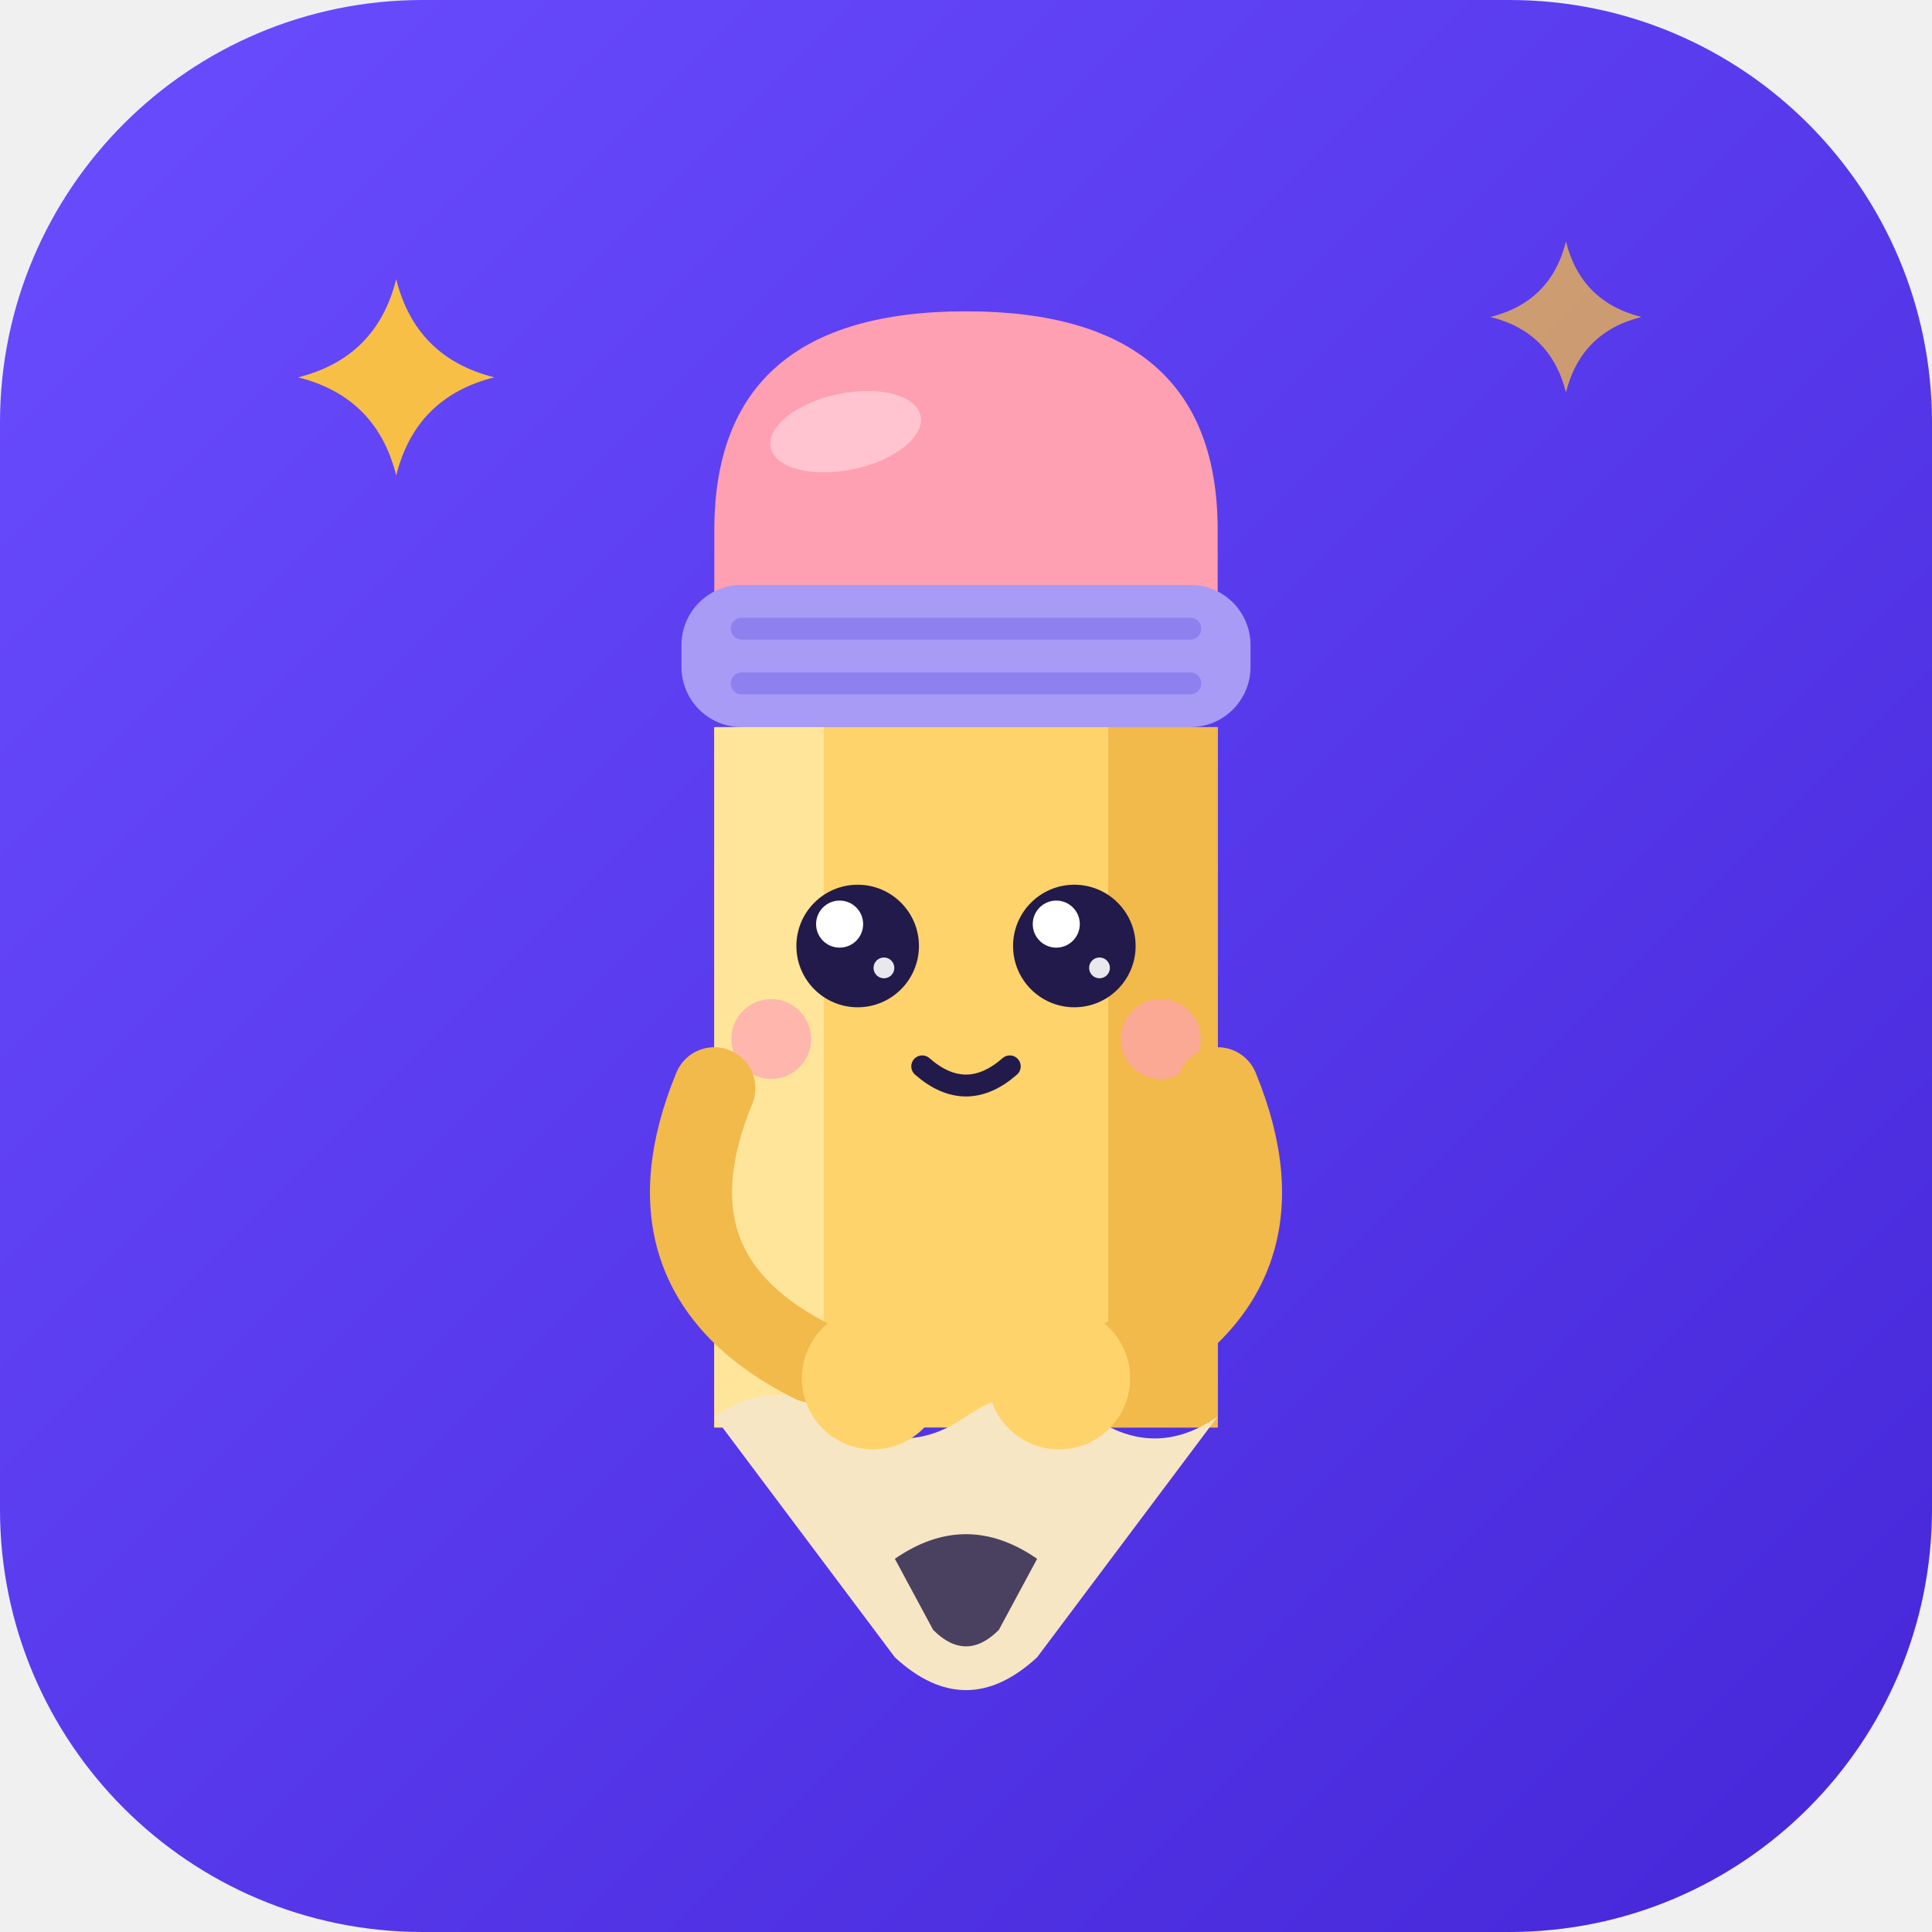
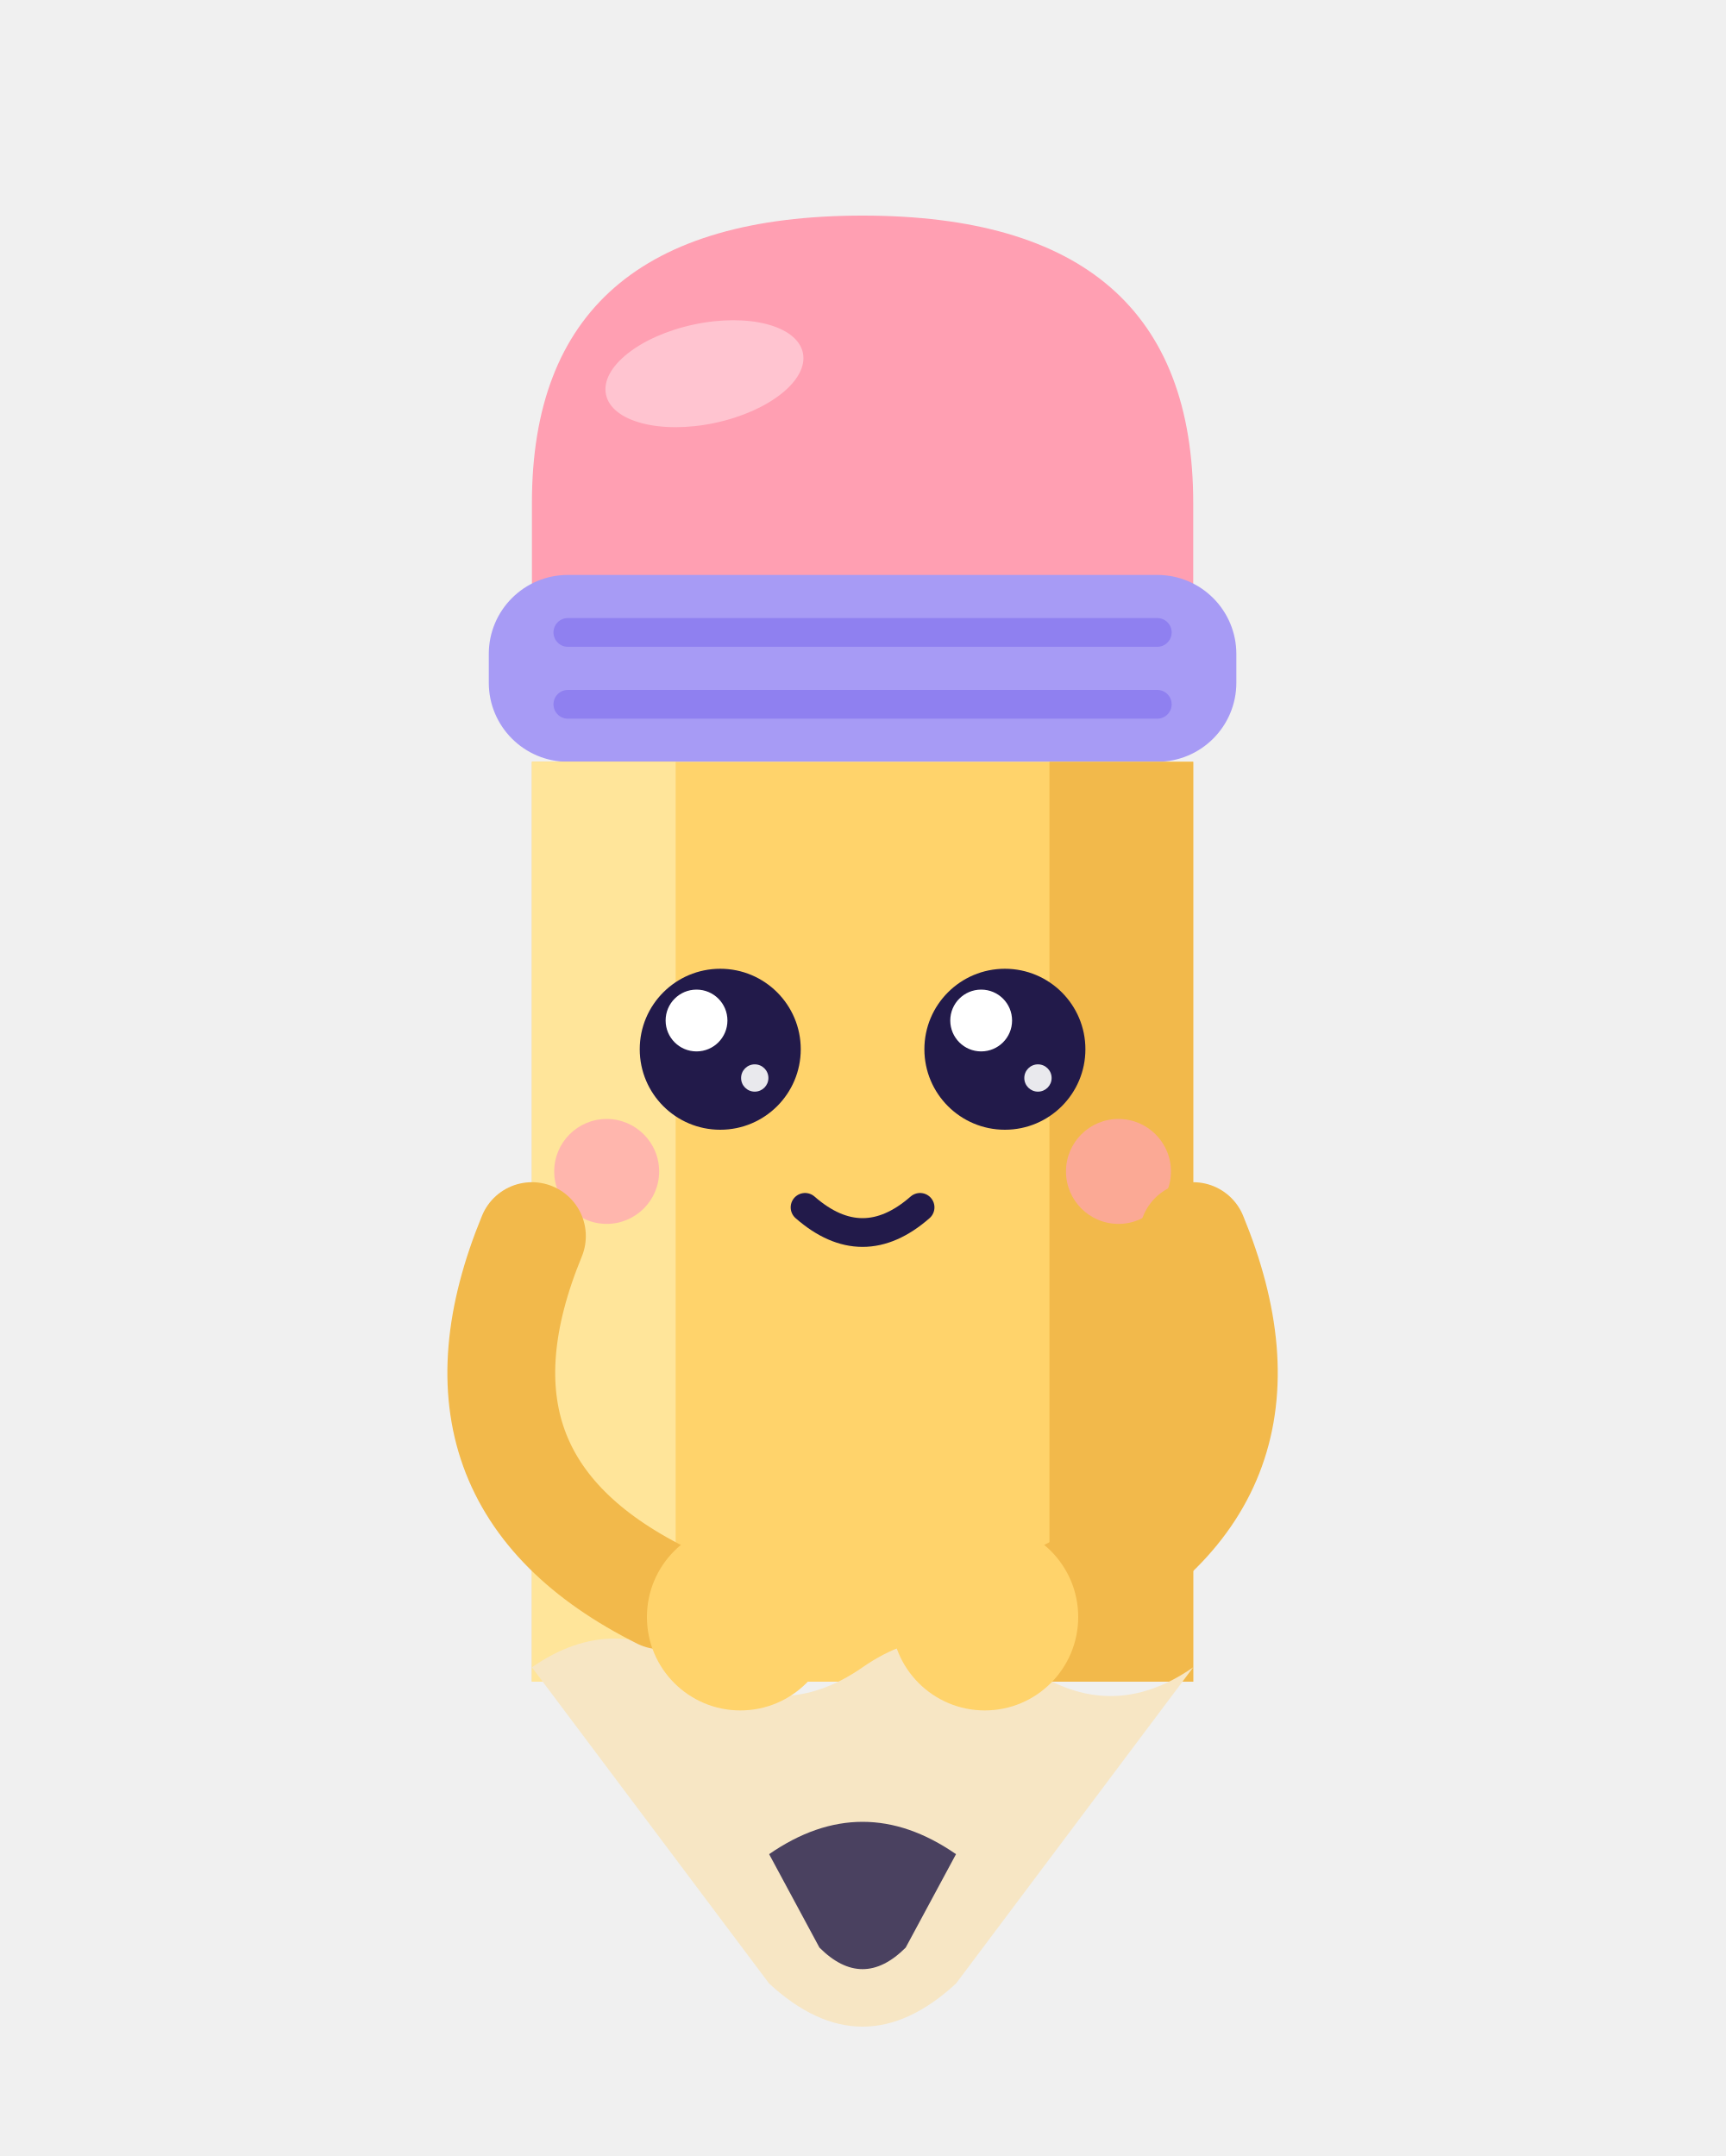
- <svg xmlns="http://www.w3.org/2000/svg" width="1024" height="1024" viewBox="0 0 1024 1024">
-   <defs>
-     <linearGradient id="bg" x1="0" y1="0" x2="1" y2="1">
-       <stop offset="0%" stop-color="#6A4DFF" />
-       <stop offset="100%" stop-color="#4527D8" />
-     </linearGradient>
-   </defs>
-   <rect width="1024" height="1024" rx="224" fill="url(#bg)" />
-   <path d="M210 148 Q220.4 189.6 262 200 Q220.4 210.4 210 252 Q199.6 210.4 158 200 Q199.6 189.6 210 148 Z" fill="#FFC53D" opacity="0.95" />
-   <path d="M830 128 Q838 160 870 168 Q838 176 830 208 Q822 176 790 168 Q822 160 830 128 Z" fill="#FFC53D" opacity="0.7" />
-   <g transform="translate(164 78) scale(2.9)">
+ <svg xmlns="http://www.w3.org/2000/svg" viewBox="0 0 240 300">
+   <g transform="translate(0 0) scale(1)">
    <path d="M74 84 v-14 q0 -40 46 -40 q46 0 46 40 v14 Z" fill="#FF9FB2" />
    <ellipse cx="98" cy="52" rx="14" ry="7" fill="#FFC4D0" transform="rotate(-12 98 52)" />
    <rect x="68" y="80" width="104" height="26" rx="11" fill="#A79BF5" />
    <line x1="79" y1="88" x2="161" y2="88" stroke="#8F80F0" stroke-width="4" stroke-linecap="round" />
    <line x1="79" y1="98" x2="161" y2="98" stroke="#8F80F0" stroke-width="4" stroke-linecap="round" />
    <path d="M74 106 h92 v128 h-92 Z" fill="#FFD36B" />
    <path d="M74 106 h20 v128 h-20 Z" fill="#FFE59A" />
    <path d="M146 106 h20 v128 h-20 Z" fill="#F2B94B" />
    <path d="M74 232 Q85.5 224 97 232 Q108.5 240 120 232 Q131.5 224 143 232 Q154.5 240 166 232 L133 276 Q120 288 107 276 Z" fill="#F7E6C4" />
    <path d="M107 258 Q120 249 133 258 L126 271 Q120 277 114 271 Z" fill="#4A4160" />
    <circle cx="100.2" cy="146" r="11.2" fill="#221A4A" />
    <circle cx="139.8" cy="146" r="11.2" fill="#221A4A" />
    <circle cx="96.9" cy="142" r="4.3" fill="#fff" />
    <circle cx="136.5" cy="142" r="4.3" fill="#fff" />
    <circle cx="105" cy="150" r="1.9" fill="#fff" opacity="0.9" />
    <circle cx="144.4" cy="150" r="1.9" fill="#fff" opacity="0.9" />
    <circle cx="84.4" cy="163" r="7.3" fill="#FFA3B5" opacity="0.7" />
    <circle cx="155.6" cy="163" r="7.3" fill="#FFA3B5" opacity="0.7" />
    <path d="M112 168 Q120 175 128 168" stroke="#221A4A" stroke-width="4" stroke-linecap="round" fill="none" />
    <path d="M74 172 Q60 206 92 222" fill="none" stroke="#F2B94B" stroke-width="15" stroke-linecap="round" />
    <path d="M166 172 Q180 206 148 222" fill="none" stroke="#F2B94B" stroke-width="15" stroke-linecap="round" />
    <circle cx="103" cy="225" r="13" fill="#FFD36B" />
    <circle cx="137" cy="225" r="13" fill="#FFD36B" />
  </g>
</svg>
